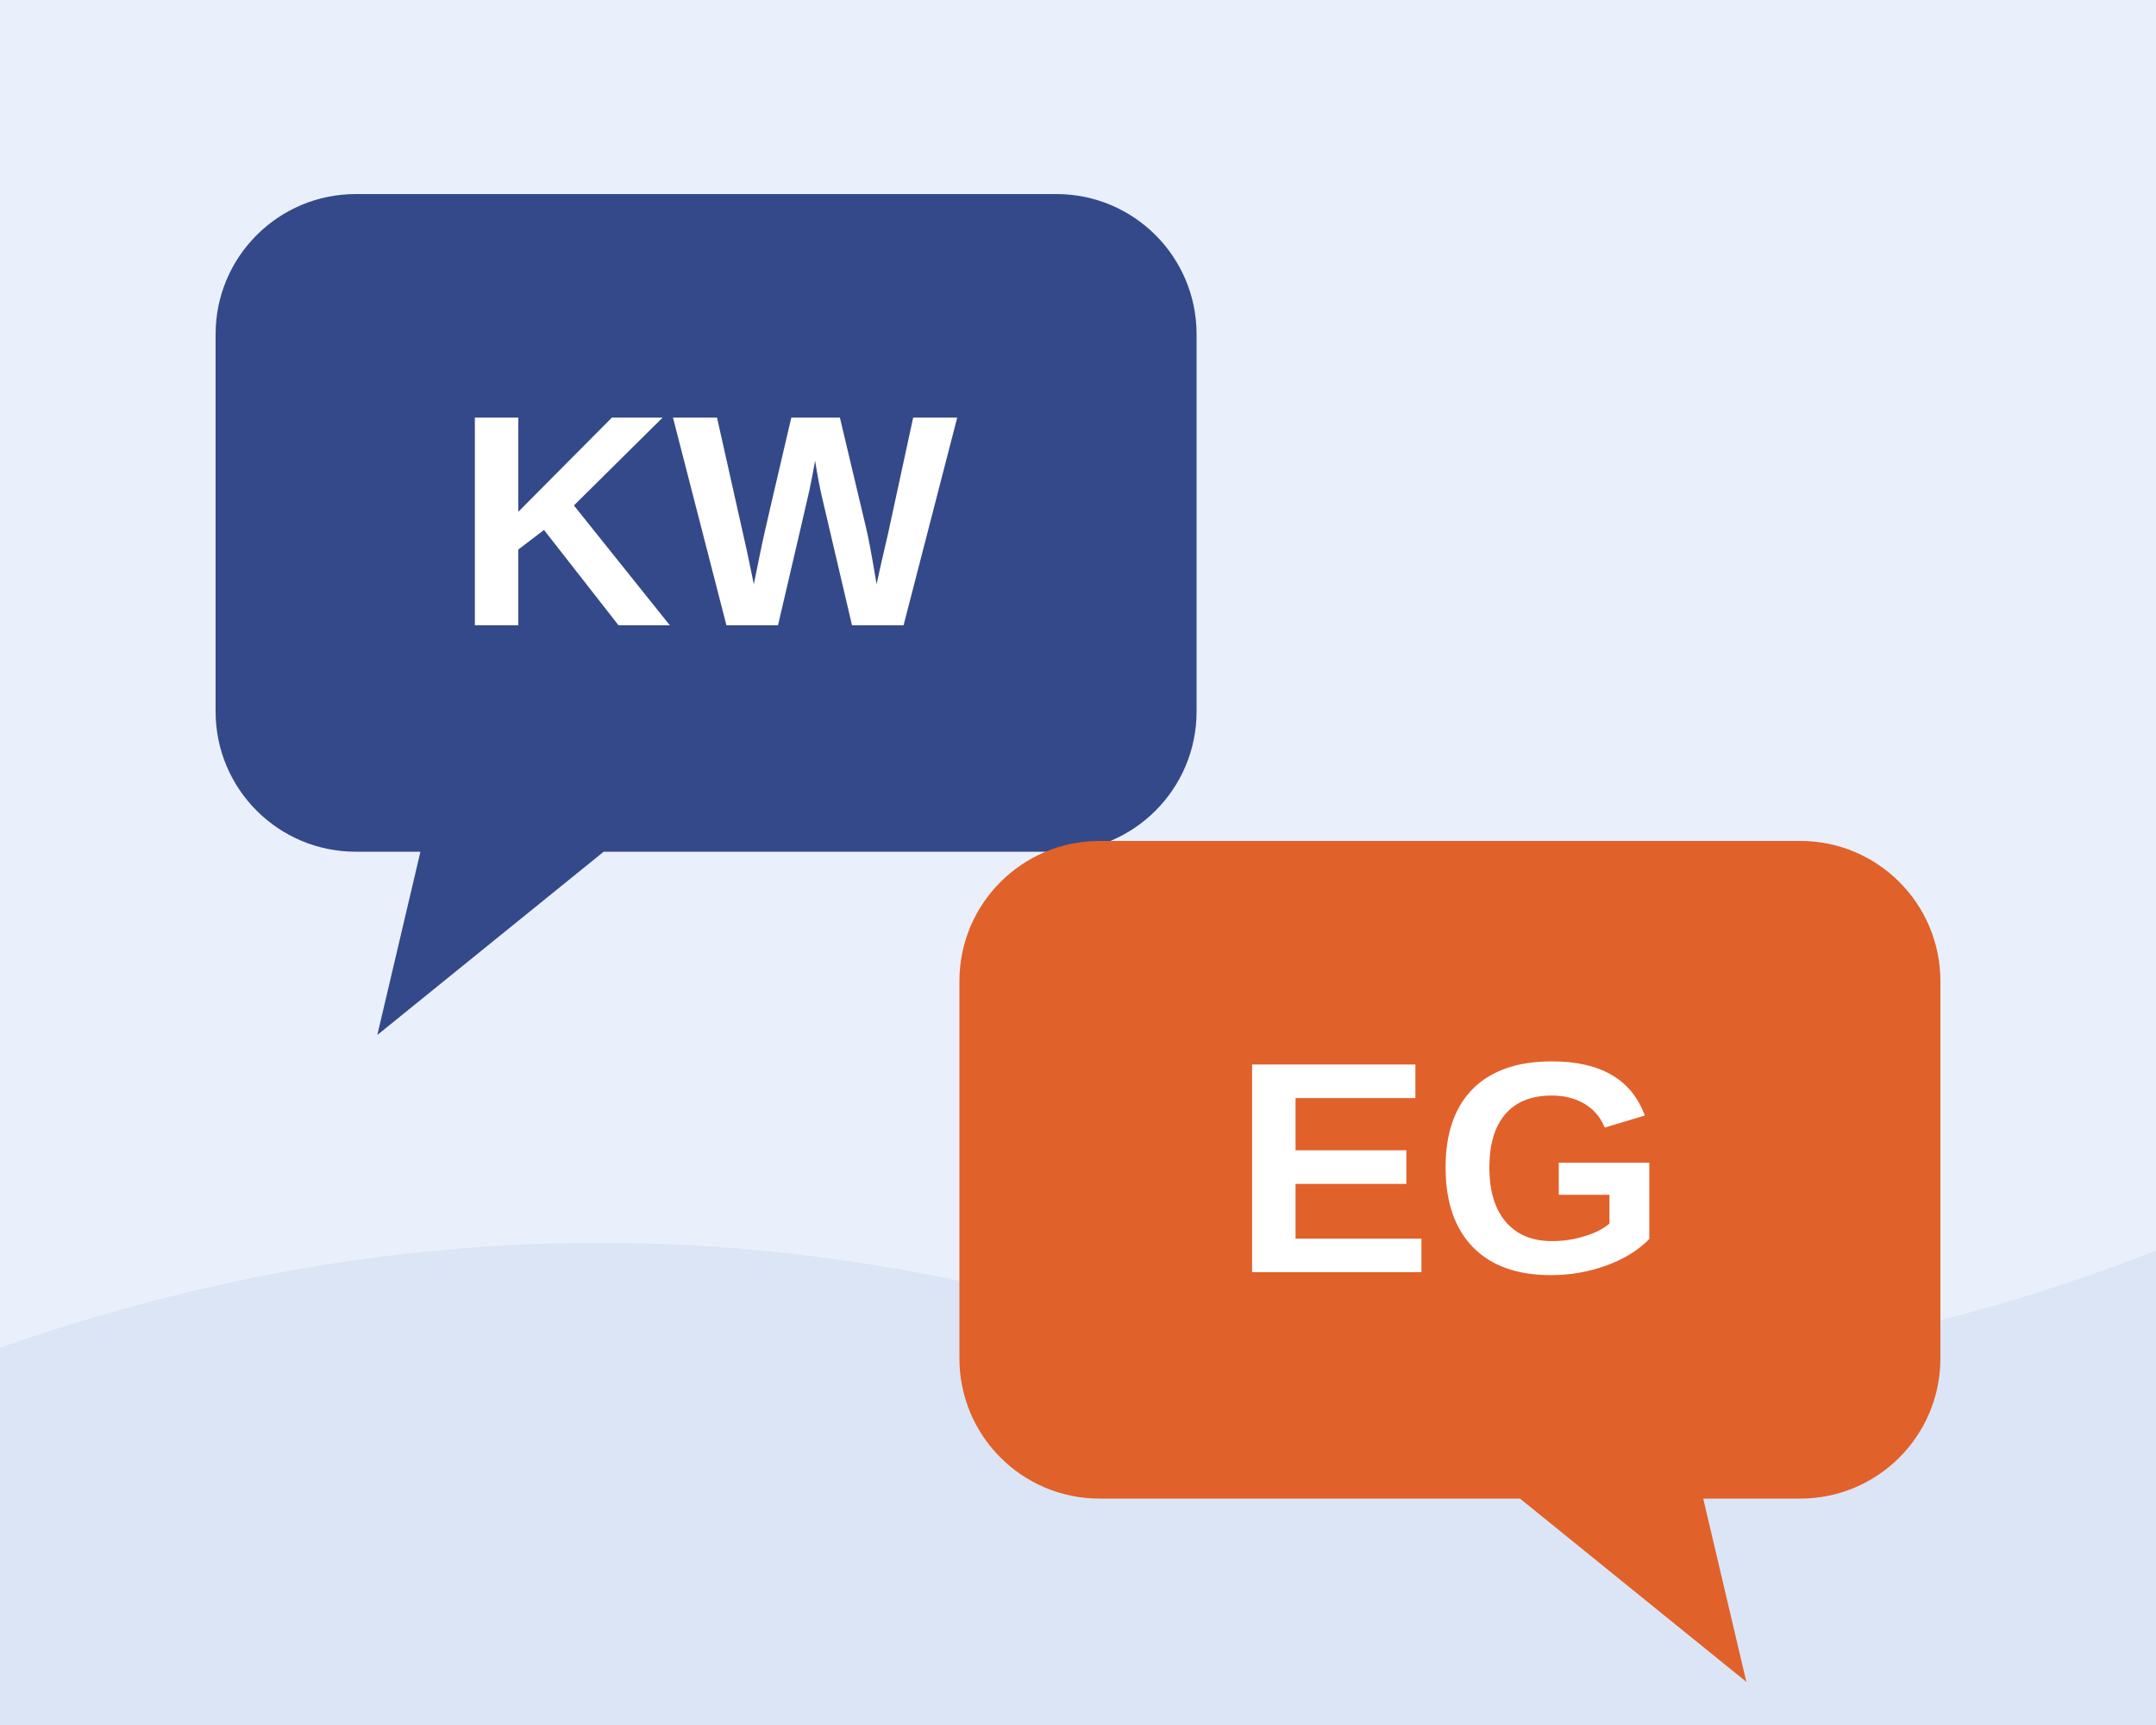
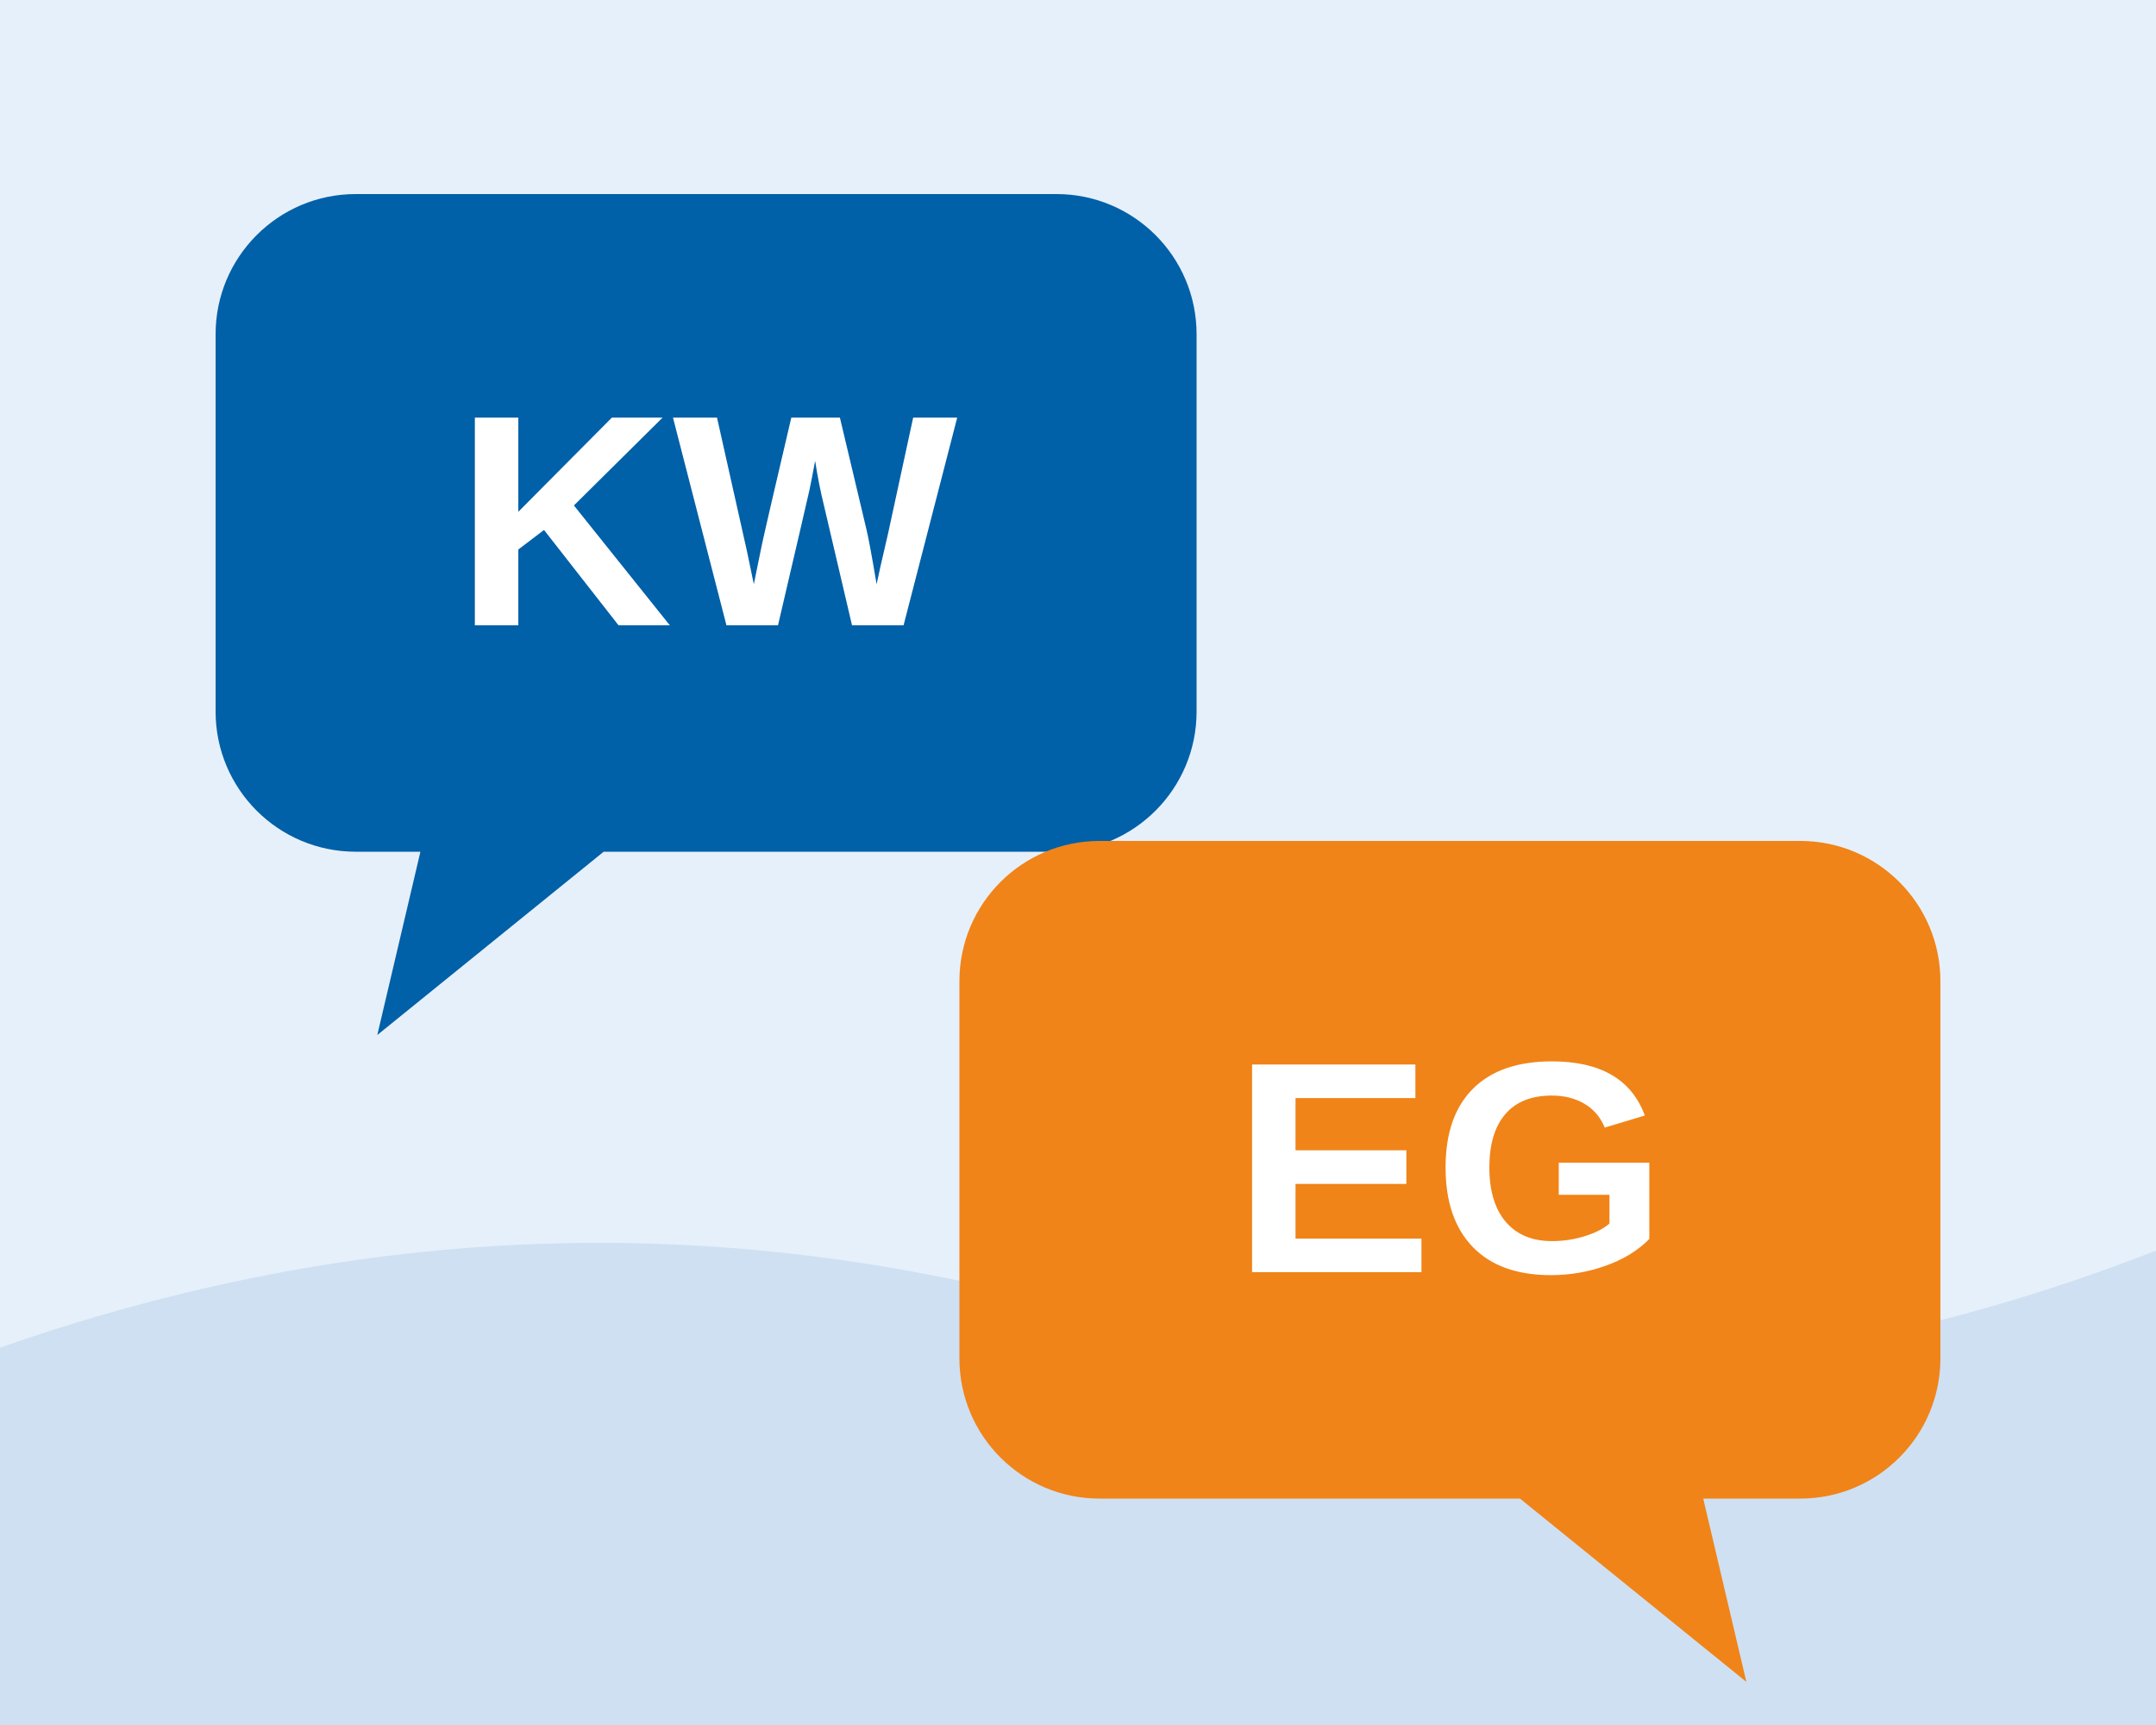
<svg xmlns="http://www.w3.org/2000/svg" viewBox="0 0 400 320">
-   <rect width="400" height="320" fill="#eaf0fb" />
-   <path d="M0 250 Q100 215 200 243 T400 232 V320 H0Z" fill="#dbe5f6" />
+   <rect width="400" height="320" fill="#e6f0fa" />
+   <path d="M0 250 Q100 215 200 243 T400 232 V320 H0Z" fill="#cfe0f3" />
  <g font-family="Arial,Helvetica,sans-serif" font-weight="800" font-size="56" text-anchor="middle">
-     <path d="M66 36h130a26 26 0 0 1 26 26v70a26 26 0 0 1-26 26H112l-42 34 8-34H66a26 26 0 0 1-26-26V62a26 26 0 0 1 26-26z" fill="#34498a" />
+     <path d="M66 36h130a26 26 0 0 1 26 26v70a26 26 0 0 1-26 26H112l-42 34 8-34H66a26 26 0 0 1-26-26V62a26 26 0 0 1 26-26z" fill="#0060a8" />
    <text x="131" y="116" fill="#fff">KW</text>
-     <path d="M204 156h130a26 26 0 0 1 26 26v70a26 26 0 0 1-26 26h-18l8 34-42-34H204a26 26 0 0 1-26-26v-70a26 26 0 0 1 26-26z" fill="#e1612a" />
+     <path d="M204 156h130a26 26 0 0 1 26 26v70a26 26 0 0 1-26 26h-18l8 34-42-34H204a26 26 0 0 1-26-26v-70a26 26 0 0 1 26-26z" fill="#f08418" />
    <text x="269" y="236" fill="#fff">EG</text>
  </g>
</svg>
